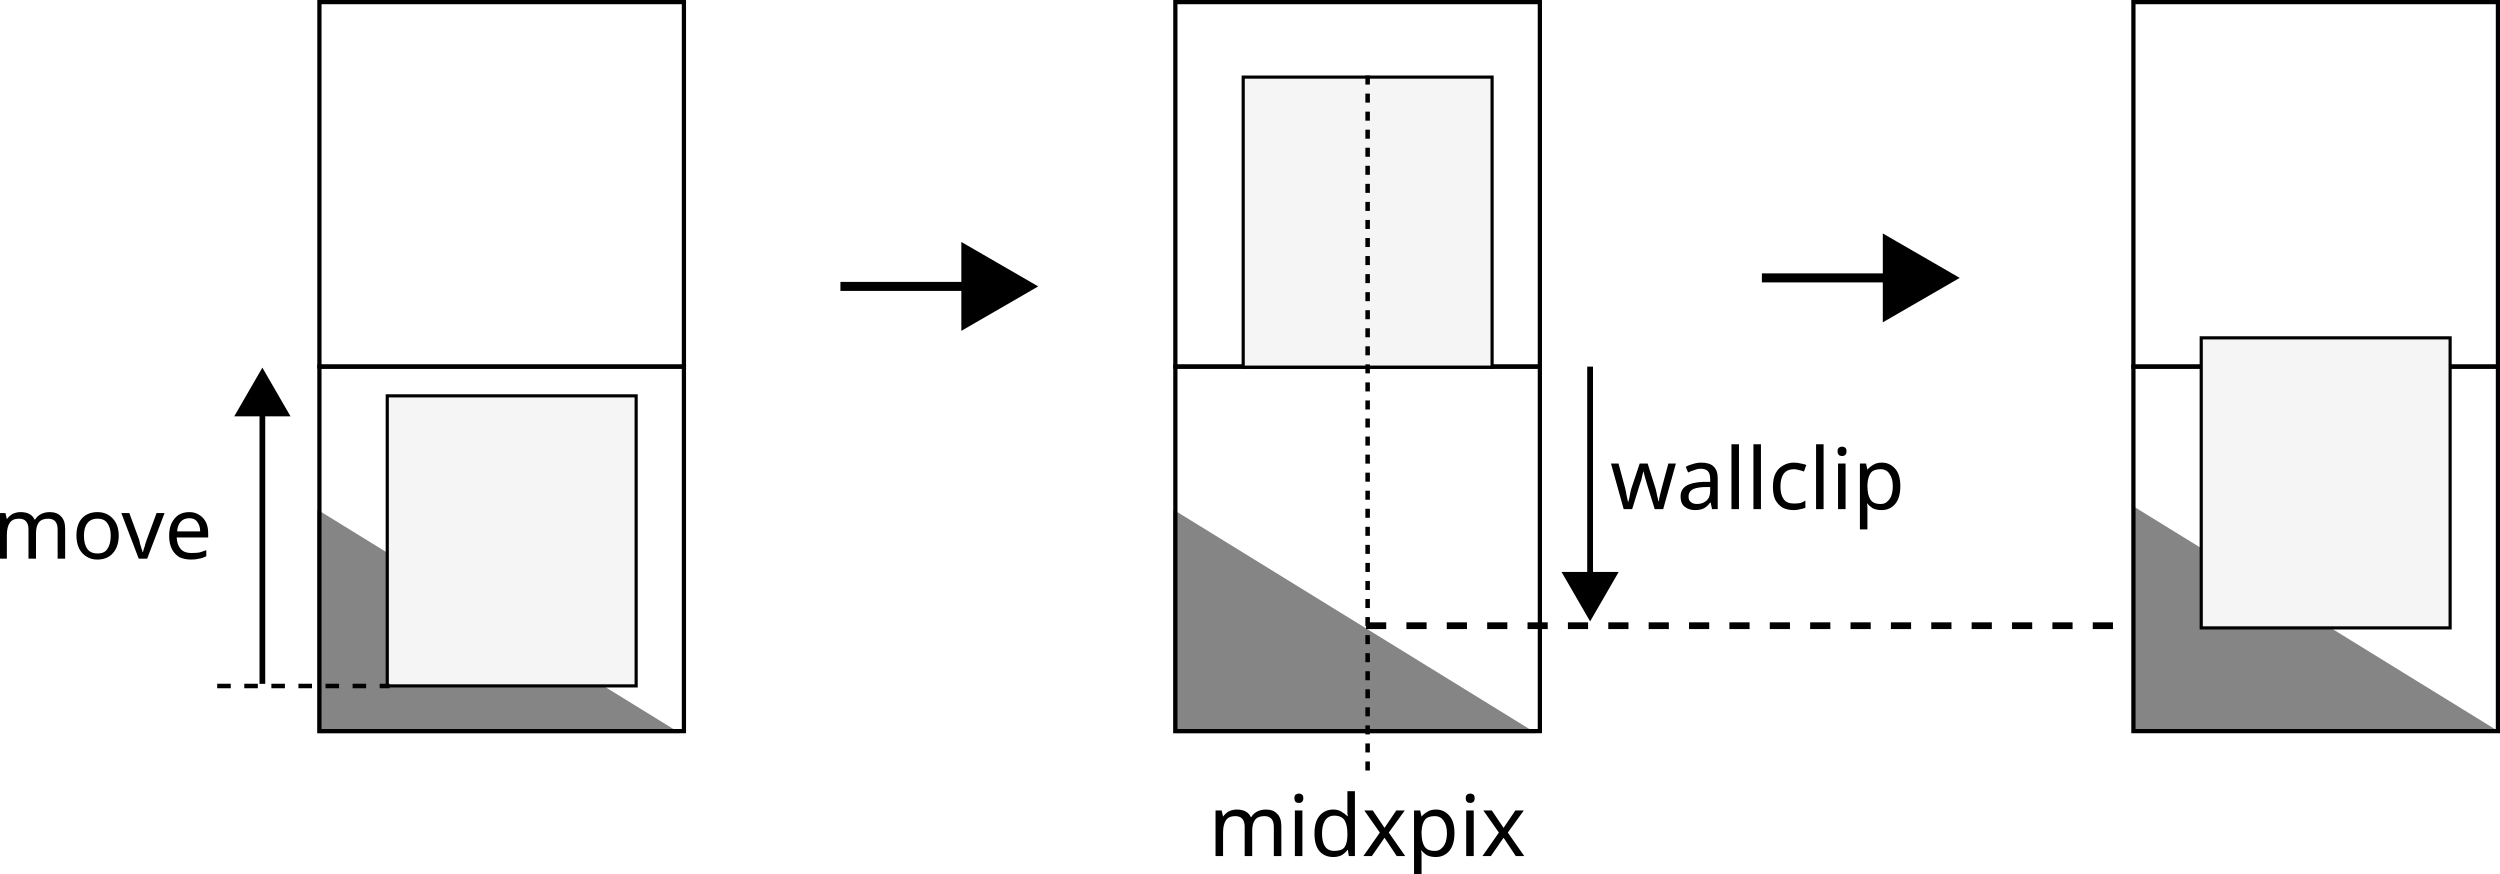
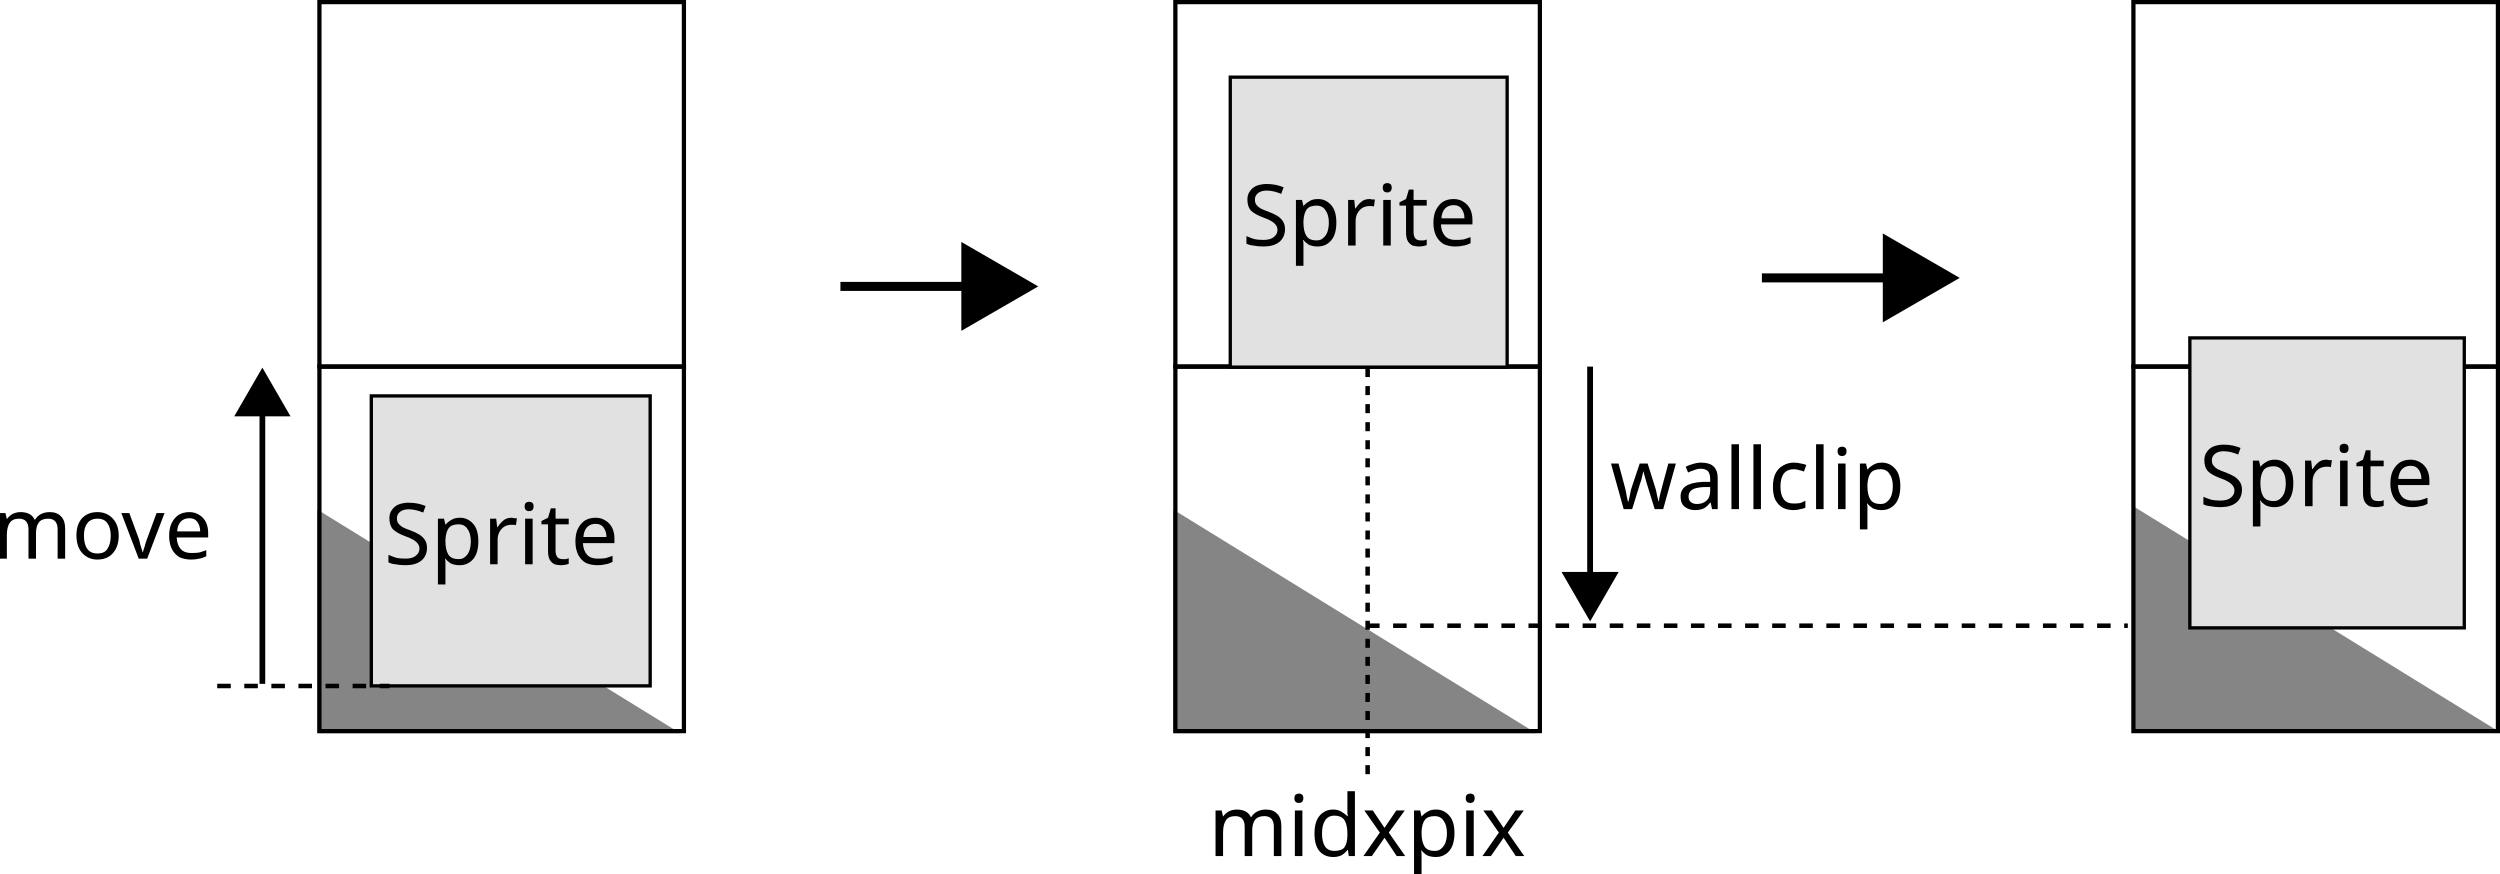
<svg xmlns="http://www.w3.org/2000/svg" xmlns:xlink="http://www.w3.org/1999/xlink" width="83.098mm" height="29.042mm" viewBox="0 0 83.098 29.042" version="1.1" id="svg929">
  <defs id="defs923">
    <marker style="overflow:visible" id="marker1543" refX="0" refY="0" orient="auto">
      <path transform="scale(0.8)" style="fill:#000000;fill-opacity:1;fill-rule:evenodd;stroke:#000000;stroke-width:1pt;stroke-opacity:1" d="M 5.77,0 -2.88,5 V -5 Z" id="path1541" />
    </marker>
    <marker orient="auto" refY="0" refX="0" id="marker3355" style="overflow:visible">
      <path id="path3353" d="M 5.77,0 -2.88,5 V -5 Z" style="fill:#000000;fill-opacity:1;fill-rule:evenodd;stroke:#000000;stroke-width:1pt;stroke-opacity:1" transform="scale(0.8)" />
    </marker>
    <marker orient="auto" refY="0" refX="0" id="marker3089" style="overflow:visible">
      <path id="path2959" d="M 5.77,0 -2.88,5 V -5 Z" style="fill:#000000;fill-opacity:1;fill-rule:evenodd;stroke:#000000;stroke-width:1pt;stroke-opacity:1" transform="scale(-0.8)" />
    </marker>
    <pattern xlink:href="#Strips1_1" id="pattern3708" patternTransform="matrix(37.79528,0,0,37.79528,-749.0441,-303.8446)" />
    <pattern id="Strips1_1" patternTransform="translate(0,0) scale(10,10)" height="1" width="2" patternUnits="userSpaceOnUse">
      <rect id="rect2922" height="2" width="1" y="-0.5" x="0" style="fill:black;stroke:none" />
    </pattern>
    <marker orient="auto" refY="0" refX="0" id="TriangleOutL" style="overflow:visible">
      <path id="path1868" d="M 5.77,0 -2.88,5 V -5 Z" style="fill:#000000;fill-opacity:1;fill-rule:evenodd;stroke:#000000;stroke-width:1pt;stroke-opacity:1" transform="scale(0.8)" />
    </marker>
    <marker orient="auto" refY="0" refX="0" id="TriangleInL" style="overflow:visible">
      <path id="path1859" d="M 5.77,0 -2.88,5 V -5 Z" style="fill:#000000;fill-opacity:1;fill-rule:evenodd;stroke:#000000;stroke-width:1pt;stroke-opacity:1" transform="scale(-0.8)" />
    </marker>
    <marker orient="auto" refY="0" refX="0" id="Arrow1Lend" style="overflow:visible">
      <path id="path1729" d="M 0,0 5,-5 -12.5,0 5,5 Z" style="fill:#000000;fill-opacity:1;fill-rule:evenodd;stroke:#000000;stroke-width:1pt;stroke-opacity:1" transform="matrix(-0.8,0,0,-0.8,-10,0)" />
    </marker>
    <pattern patternUnits="userSpaceOnUse" width="49.427" height="440.548" patternTransform="matrix(0.2645833,0,0,0.2645833,198.1846,80.39222)" id="pattern3705">
      <rect y="0.752" x="0.752" height="439.043" width="47.923" id="rect1478-5-4-9-9-7-1" style="opacity:1;fill:url(#pattern3708);fill-opacity:1;stroke:#000000;stroke-width:1.504;stroke-miterlimit:4;stroke-dasharray:none;stroke-opacity:1" />
    </pattern>
    <marker orient="auto" refY="0" refX="0" id="TriangleOutL-0" style="overflow:visible">
      <path id="path1868-2" d="M 5.77,0 -2.88,5 V -5 Z" style="fill:#000000;fill-opacity:1;fill-rule:evenodd;stroke:#000000;stroke-width:1pt;stroke-opacity:1" transform="scale(0.8)" />
    </marker>
    <marker orient="auto" refY="0" refX="0" id="TriangleOutL-2" style="overflow:visible">
      <path id="path1868-6" d="M 5.77,0 -2.88,5 V -5 Z" style="fill:#000000;fill-opacity:1;fill-rule:evenodd;stroke:#000000;stroke-width:1pt;stroke-opacity:1" transform="scale(0.8)" />
    </marker>
    <marker orient="auto" refY="0" refX="0" id="marker3089-3" style="overflow:visible">
      <path id="path2959-1" d="M 5.77,0 -2.88,5 V -5 Z" style="fill:#000000;fill-opacity:1;fill-rule:evenodd;stroke:#000000;stroke-width:1pt;stroke-opacity:1" transform="scale(-0.8)" />
    </marker>
    <marker orient="auto" refY="0" refX="0" id="marker3092-4" style="overflow:visible">
      <path id="path2968-6" d="M 5.77,0 -2.88,5 V -5 Z" style="fill:#000000;fill-opacity:1;fill-rule:evenodd;stroke:#000000;stroke-width:1pt;stroke-opacity:1" transform="scale(0.8)" />
    </marker>
    <marker orient="auto" refY="0" refX="0" id="marker3089-33" style="overflow:visible">
      <path id="path2959-8" d="M 5.77,0 -2.88,5 V -5 Z" style="fill:#000000;fill-opacity:1;fill-rule:evenodd;stroke:#000000;stroke-width:1pt;stroke-opacity:1" transform="scale(-0.8)" />
    </marker>
    <marker orient="auto" refY="0" refX="0" id="marker3092-0" style="overflow:visible">
      <path id="path2968-4" d="M 5.77,0 -2.88,5 V -5 Z" style="fill:#000000;fill-opacity:1;fill-rule:evenodd;stroke:#000000;stroke-width:1pt;stroke-opacity:1" transform="scale(0.8)" />
    </marker>
    <marker orient="auto" refY="0" refX="0" id="marker3355-1" style="overflow:visible">
      <path id="path3353-0" d="M 5.77,0 -2.88,5 V -5 Z" style="fill:#000000;fill-opacity:1;fill-rule:evenodd;stroke:#000000;stroke-width:1pt;stroke-opacity:1" transform="scale(0.8)" />
    </marker>
    <marker orient="auto" refY="0" refX="0" id="marker3355-1-5" style="overflow:visible">
      <path id="path3353-0-8" d="M 5.77,0 -2.88,5 V -5 Z" style="fill:#000000;fill-opacity:1;fill-rule:evenodd;stroke:#000000;stroke-width:1pt;stroke-opacity:1" transform="scale(0.8)" />
    </marker>
  </defs>
  <g id="layer1" transform="translate(16.68101,-155.1111)">
    <path style="fill:#858585;fill-opacity:1;stroke:#858585;stroke-width:0.276px;stroke-linecap:butt;stroke-linejoin:miter;stroke-opacity:1" d="m -5.996,172.296 v 7.049 H 5.442 Z" id="path1227-1-2-2-9" />
    <rect style="opacity:1;fill:none;fill-opacity:1;stroke:#000000;stroke-width:0.141;stroke-linejoin:miter;stroke-miterlimit:4;stroke-dasharray:none;stroke-dashoffset:0;stroke-opacity:1" id="rect861-4-8-4-2-9-4-0" width="12.116" height="12.116" x="-6.064" y="167.297" />
    <path style="fill:#858585;fill-opacity:1;stroke:#858585;stroke-width:0.276px;stroke-linecap:butt;stroke-linejoin:miter;stroke-opacity:1" d="m 22.455,172.296 v 7.049 h 11.439 z" id="path1227-1-2-2" />
    <path style="fill:none;stroke:#000000;stroke-width:0.3;stroke-linecap:butt;stroke-linejoin:miter;stroke-miterlimit:4;stroke-dasharray:none;stroke-opacity:1;marker-end:url(#marker3355-1)" d="m 11.254,164.631 h 4.87" id="path3351-7" />
    <path style="fill:none;stroke:#000000;stroke-width:0.3;stroke-linecap:butt;stroke-linejoin:miter;stroke-miterlimit:4;stroke-dasharray:none;stroke-opacity:1;marker-end:url(#marker3355-1-5)" d="m 41.883,164.348 h 4.87" id="path3351-7-7" />
    <rect style="opacity:1;fill:none;fill-opacity:1;stroke:#000000;stroke-width:0.141;stroke-linejoin:miter;stroke-miterlimit:4;stroke-dasharray:none;stroke-dashoffset:0;stroke-opacity:1" id="rect861-5-0-6-3-73-4" width="12.116" height="12.116" x="-6.064" y="155.181" />
-     <rect style="opacity:1;fill:#f5f5f5;fill-opacity:1;stroke:#000000;stroke-width:0.105;stroke-linejoin:miter;stroke-miterlimit:4;stroke-dasharray:none;stroke-dashoffset:0;stroke-opacity:1" id="rect861-5-0-6-3-73-4-9" width="8.273" height="9.641" x="-3.809" y="168.269" />
+     <rect style="opacity:1;fill:#e1e1e1;fill-opacity:1;stroke:#000000;stroke-width:0.111;stroke-linejoin:miter;stroke-miterlimit:4;stroke-dasharray:none;stroke-dashoffset:0;stroke-opacity:1" id="rect861-5-0-6-3-73-4-9" width="9.269" height="9.638" x="-4.339" y="168.271" />
    <path style="fill:none;stroke:#000000;stroke-width:0.15;stroke-linecap:butt;stroke-linejoin:miter;stroke-miterlimit:4;stroke-dasharray:0.45, 0.45;stroke-dashoffset:0;stroke-opacity:1" d="m -9.461,177.913 h 5.73" id="path2707-0-4-3-0" />
    <path style="fill:none;stroke:#000000;stroke-width:0.19;stroke-linecap:butt;stroke-linejoin:miter;stroke-miterlimit:4;stroke-dasharray:none;stroke-opacity:1;marker-end:url(#marker1543)" d="m -7.96,177.841 v -9.43" id="path1533" />
    <rect style="opacity:1;fill:none;fill-opacity:1;stroke:#000000;stroke-width:0.141;stroke-linejoin:miter;stroke-miterlimit:4;stroke-dasharray:none;stroke-dashoffset:0;stroke-opacity:1" id="rect861-5-0-6-3-73-4-99-4" width="12.116" height="12.116" x="54.232" y="155.181" />
    <path style="fill:#858585;fill-opacity:1;stroke:#858585;stroke-width:0.276px;stroke-linecap:butt;stroke-linejoin:miter;stroke-opacity:1" d="m 54.393,172.203 v 7.049 h 11.439 z" id="path1227-1-2" />
    <rect style="opacity:1;fill:none;fill-opacity:1;stroke:#000000;stroke-width:0.141;stroke-linejoin:miter;stroke-miterlimit:4;stroke-dasharray:none;stroke-dashoffset:0;stroke-opacity:1" id="rect861-4-8-4-2-9-4-9" width="12.116" height="12.116" x="54.232" y="167.297" />
-     <rect style="opacity:1;fill:#f5f5f5;fill-opacity:1;stroke:#000000;stroke-width:0.105;stroke-linejoin:miter;stroke-miterlimit:4;stroke-dasharray:none;stroke-dashoffset:0;stroke-opacity:1" id="rect861-5-0-6-3-73-4-9-9-6" width="8.273" height="9.641" x="56.486" y="166.341" />
-     <path style="fill:none;stroke:#000000;stroke-width:0.224;stroke-linecap:butt;stroke-linejoin:miter;stroke-miterlimit:4;stroke-dasharray:0.671, 0.671;stroke-dashoffset:0;stroke-opacity:1" d="M 28.725,175.909 H 54.046" id="path2707-0-4-3-0-8" />
+     <rect style="opacity:1;fill:#e1e1e1;fill-opacity:1;stroke:#000000;stroke-width:0.11;stroke-linejoin:miter;stroke-miterlimit:4;stroke-dasharray:none;stroke-dashoffset:0;stroke-opacity:1" id="rect861-5-0-6-3-73-4-9-9-6" width="9.122" height="9.638" x="56.108" y="166.343" />
+     <path style="fill:none;stroke:#000000;stroke-width:0.15;stroke-linecap:butt;stroke-linejoin:miter;stroke-miterlimit:4;stroke-dasharray:0.45, 0.45;stroke-dashoffset:0;stroke-opacity:1" d="M 28.725,175.909 H 54.046" id="path2707-0-4-3-0-8" />
    <text xml:space="preserve" style="font-style:normal;font-weight:normal;font-size:10.583px;line-height:1.25;font-family:sans-serif;letter-spacing:0px;word-spacing:0px;fill:#000000;fill-opacity:1;stroke:none;stroke-width:0.265" x="36.836" y="172.038" id="text2703-0-5-7">
      <tspan id="tspan2701-2-1-4" x="36.836" y="172.038" style="font-style:normal;font-variant:normal;font-weight:normal;font-stretch:normal;font-size:2.822px;font-family:sans-serif;-inkscape-font-specification:'sans-serif, Normal';font-variant-ligatures:normal;font-variant-caps:normal;font-variant-numeric:normal;font-feature-settings:normal;text-align:start;writing-mode:lr-tb;text-anchor:start;stroke-width:0.265">wallclip</tspan>
    </text>
    <text xml:space="preserve" style="font-style:normal;font-weight:normal;font-size:10.583px;line-height:1.25;font-family:sans-serif;letter-spacing:0px;word-spacing:0px;fill:#000000;fill-opacity:1;stroke:none;stroke-width:0.265" x="23.487" y="183.567" id="text2703-0-5-6">
      <tspan id="tspan2701-2-1-7" x="23.487" y="183.567" style="font-style:normal;font-variant:normal;font-weight:normal;font-stretch:normal;font-size:2.822px;font-family:sans-serif;-inkscape-font-specification:'sans-serif, Normal';font-variant-ligatures:normal;font-variant-caps:normal;font-variant-numeric:normal;font-feature-settings:normal;text-align:start;writing-mode:lr-tb;text-anchor:start;stroke-width:0.265">midxpix</tspan>
    </text>
    <rect style="opacity:1;fill:none;fill-opacity:1;stroke:#000000;stroke-width:0.141;stroke-linejoin:miter;stroke-miterlimit:4;stroke-dasharray:none;stroke-dashoffset:0;stroke-opacity:1" id="rect861-5-0-6-3-73-4-99" width="12.116" height="12.116" x="22.387" y="155.181" />
    <rect style="opacity:1;fill:none;fill-opacity:1;stroke:#000000;stroke-width:0.141;stroke-linejoin:miter;stroke-miterlimit:4;stroke-dasharray:none;stroke-dashoffset:0;stroke-opacity:1" id="rect861-4-8-4-2-9-4" width="12.116" height="12.116" x="22.387" y="167.297" />
-     <rect style="opacity:1;fill:#f5f5f5;fill-opacity:1;stroke:#000000;stroke-width:0.105;stroke-linejoin:miter;stroke-miterlimit:4;stroke-dasharray:none;stroke-dashoffset:0;stroke-opacity:1" id="rect861-5-0-6-3-73-4-9-9" width="8.273" height="9.641" x="24.642" y="157.674" />
+     <rect style="opacity:1;fill:#e1e1e1;fill-opacity:1;stroke:#000000;stroke-width:0.11;stroke-linejoin:miter;stroke-miterlimit:4;stroke-dasharray:none;stroke-dashoffset:0;stroke-opacity:1" id="rect861-5-0-6-3-73-4-9-9" width="9.203" height="9.638" x="24.212" y="157.676" />
    <path style="fill:none;stroke:#000000;stroke-width:0.193;stroke-linecap:butt;stroke-linejoin:miter;stroke-miterlimit:4;stroke-dasharray:none;stroke-opacity:1;marker-end:url(#marker3355)" d="m 36.173,167.297 v 7.372" id="path2202" />
-     <path style="fill:none;stroke:#000000;stroke-width:0.15;stroke-linecap:butt;stroke-linejoin:miter;stroke-miterlimit:4;stroke-dasharray:0.3, 0.3;stroke-dashoffset:0;stroke-opacity:1" d="m 28.778,157.622 v 23.386" id="path2324-5" />
+     <path style="fill:none;stroke:#000000;stroke-width:0.15;stroke-linecap:butt;stroke-linejoin:miter;stroke-miterlimit:4;stroke-dasharray:0.3, 0.3;stroke-dashoffset:0;stroke-opacity:1" d="m 28.778,167.344 v 13.664" id="path2324-5" />
    <text xml:space="preserve" style="font-style:normal;font-weight:normal;font-size:10.583px;line-height:1.25;font-family:sans-serif;letter-spacing:0px;word-spacing:0px;fill:#000000;fill-opacity:1;stroke:none;stroke-width:0.265" x="-16.937" y="173.679" id="text2703-0-5-7-0-29-9">
      <tspan id="tspan2701-2-1-4-4-02-6" x="-16.937" y="173.679" style="font-style:normal;font-variant:normal;font-weight:normal;font-stretch:normal;font-size:2.822px;font-family:sans-serif;-inkscape-font-specification:'sans-serif, Normal';font-variant-ligatures:normal;font-variant-caps:normal;font-variant-numeric:normal;font-feature-settings:normal;text-align:start;writing-mode:lr-tb;text-anchor:start;stroke-width:0.265">move</tspan>
    </text>
+     <text xml:space="preserve" style="font-style:normal;font-weight:normal;font-size:10.583px;line-height:1.25;font-family:sans-serif;letter-spacing:0px;word-spacing:0px;fill:#000000;fill-opacity:1;stroke:none;stroke-width:0.265" x="-3.909" y="173.869" id="text2703-0-5-7-0">
+       <tspan id="tspan2701-2-1-4-4" x="-3.909" y="173.869" style="font-style:normal;font-variant:normal;font-weight:normal;font-stretch:normal;font-size:2.822px;font-family:sans-serif;-inkscape-font-specification:'sans-serif, Normal';font-variant-ligatures:normal;font-variant-caps:normal;font-variant-numeric:normal;font-feature-settings:normal;text-align:start;writing-mode:lr-tb;text-anchor:start;stroke-width:0.265">Sprite</tspan>
+     </text>
+     <text xml:space="preserve" style="font-style:normal;font-weight:normal;font-size:10.583px;line-height:1.25;font-family:sans-serif;letter-spacing:0px;word-spacing:0px;fill:#000000;fill-opacity:1;stroke:none;stroke-width:0.265" x="24.609" y="163.273" id="text2703-0-5-7-0-9">
+       <tspan id="tspan2701-2-1-4-4-1" x="24.609" y="163.273" style="font-style:normal;font-variant:normal;font-weight:normal;font-stretch:normal;font-size:2.822px;font-family:sans-serif;-inkscape-font-specification:'sans-serif, Normal';font-variant-ligatures:normal;font-variant-caps:normal;font-variant-numeric:normal;font-feature-settings:normal;text-align:start;writing-mode:lr-tb;text-anchor:start;stroke-width:0.265">Sprite</tspan>
+     </text>
+     <text xml:space="preserve" style="font-style:normal;font-weight:normal;font-size:10.583px;line-height:1.25;font-family:sans-serif;letter-spacing:0px;word-spacing:0px;fill:#000000;fill-opacity:1;stroke:none;stroke-width:0.265" x="56.419" y="171.94" id="text2703-0-5-7-0-96">
+       <tspan id="tspan2701-2-1-4-4-9" x="56.419" y="171.94" style="font-style:normal;font-variant:normal;font-weight:normal;font-stretch:normal;font-size:2.822px;font-family:sans-serif;-inkscape-font-specification:'sans-serif, Normal';font-variant-ligatures:normal;font-variant-caps:normal;font-variant-numeric:normal;font-feature-settings:normal;text-align:start;writing-mode:lr-tb;text-anchor:start;stroke-width:0.265">Sprite</tspan>
+     </text>
  </g>
</svg>
